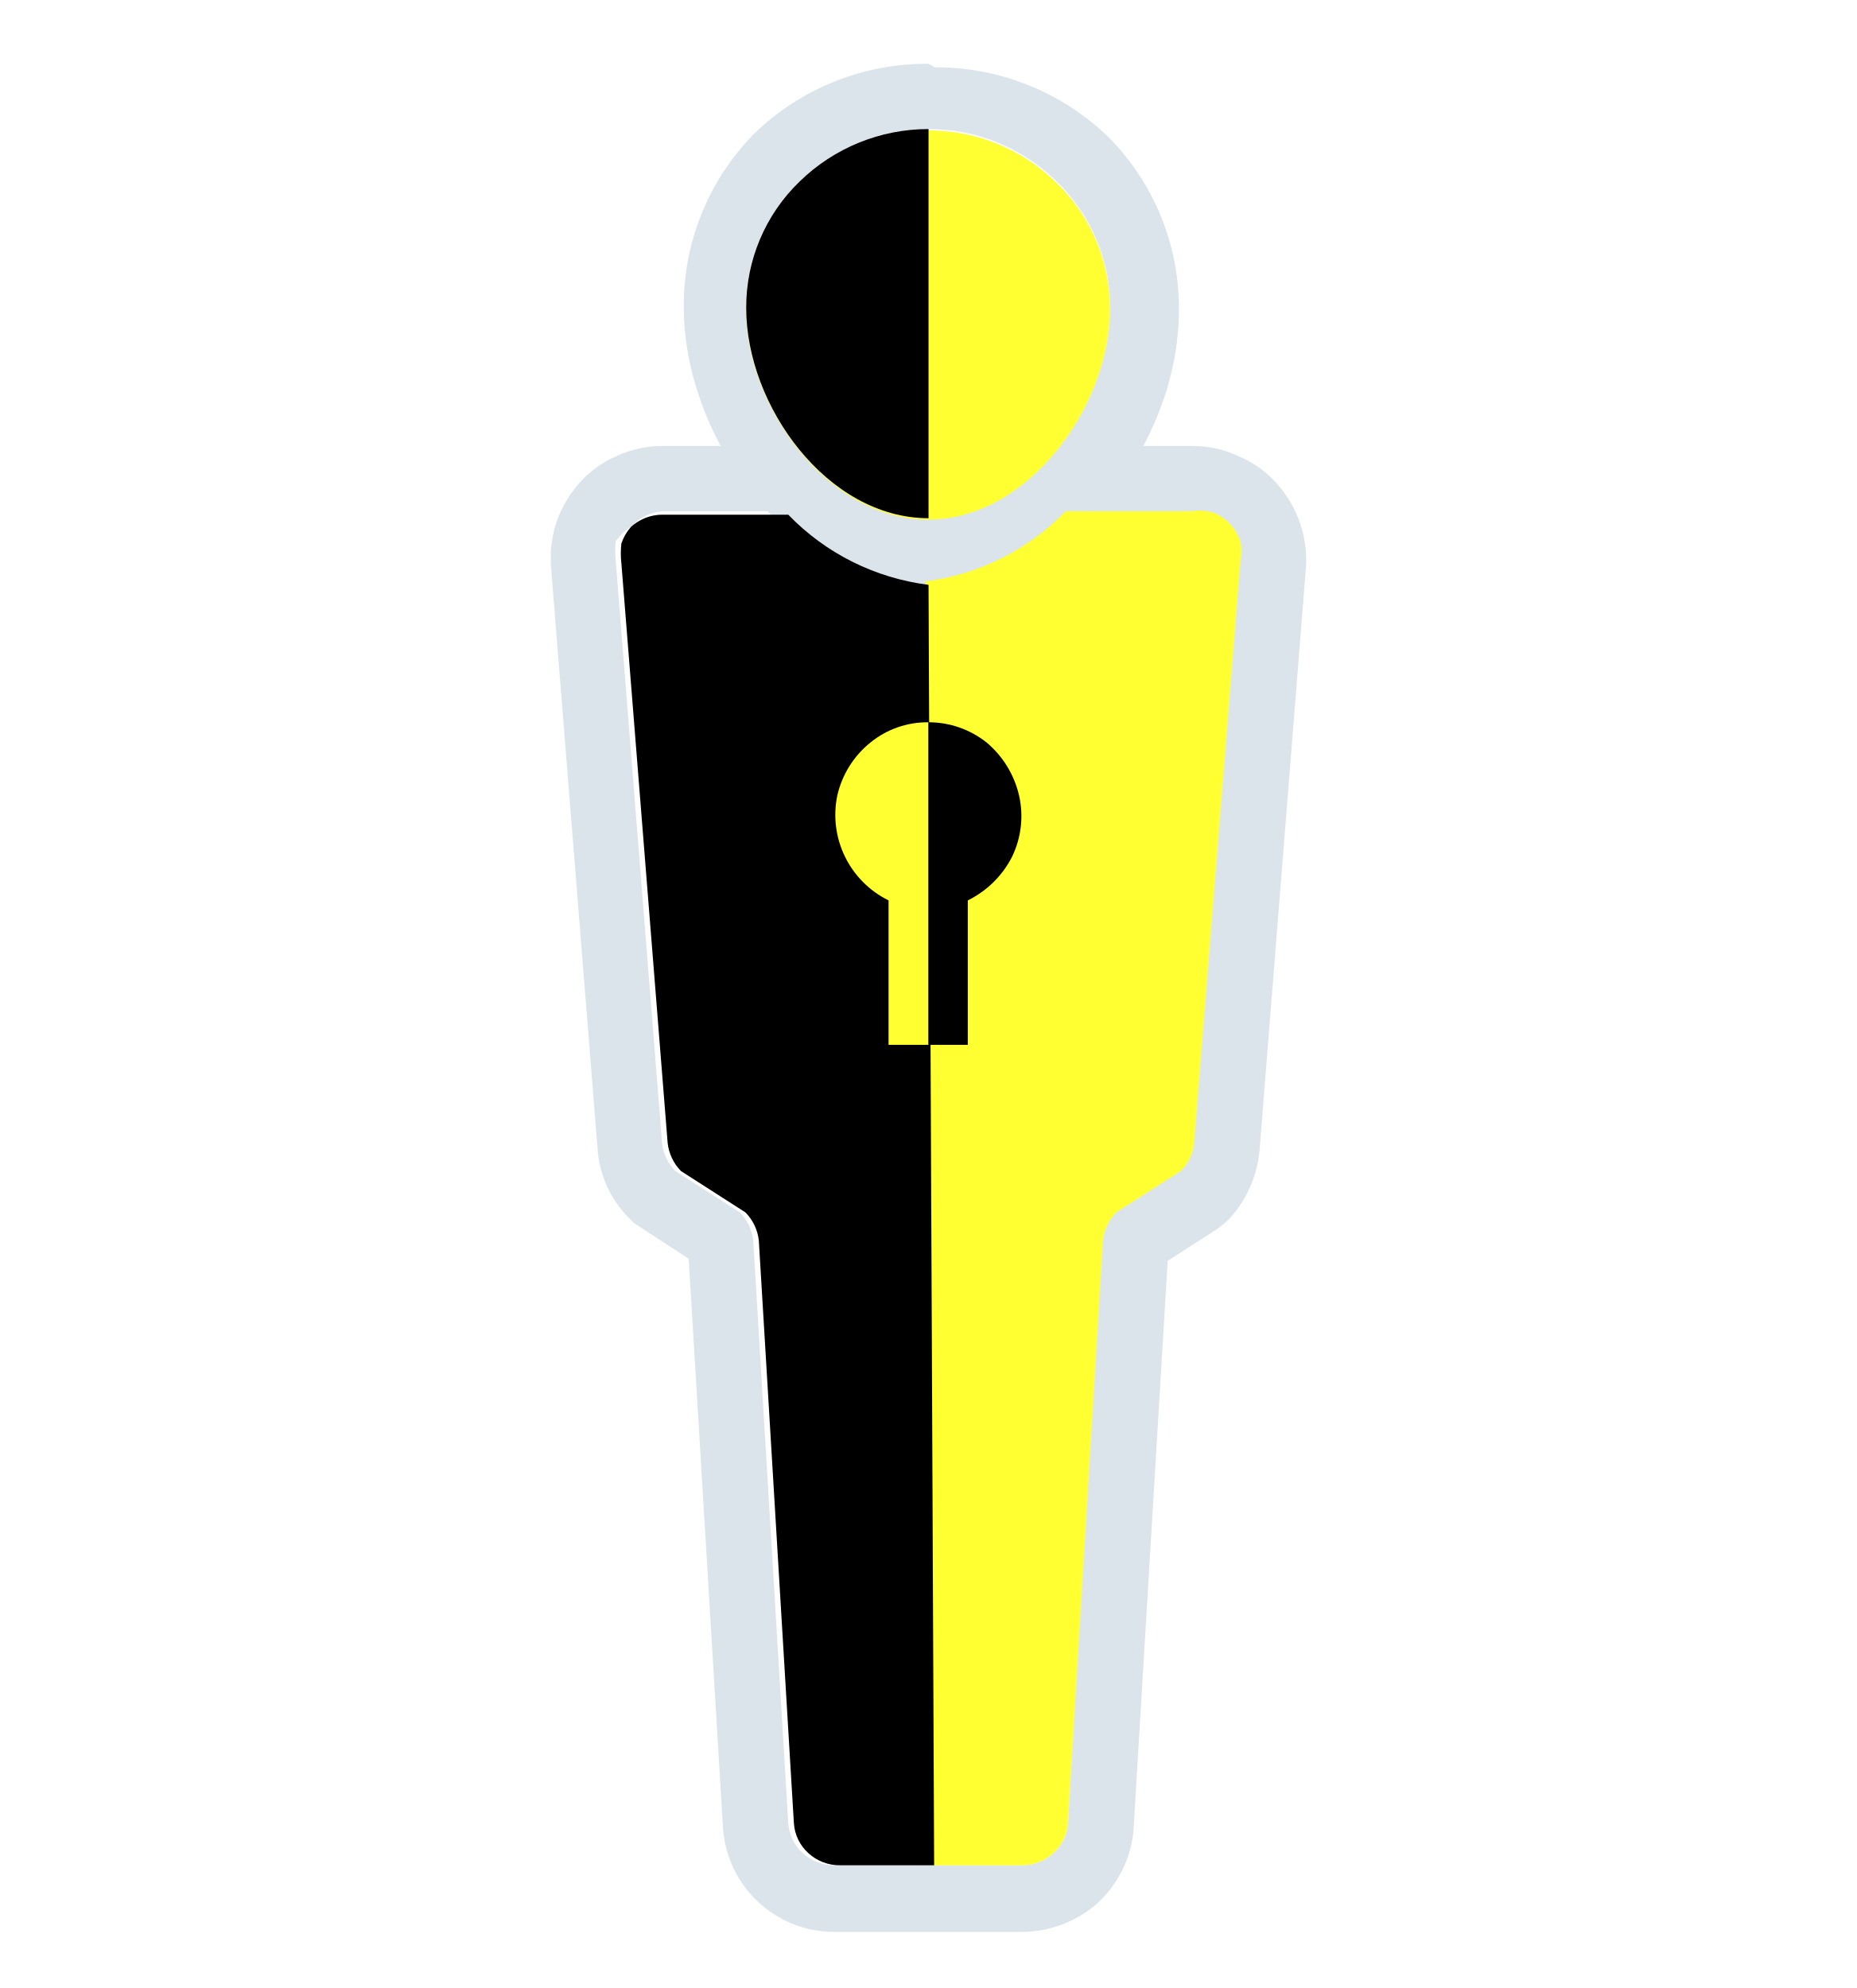
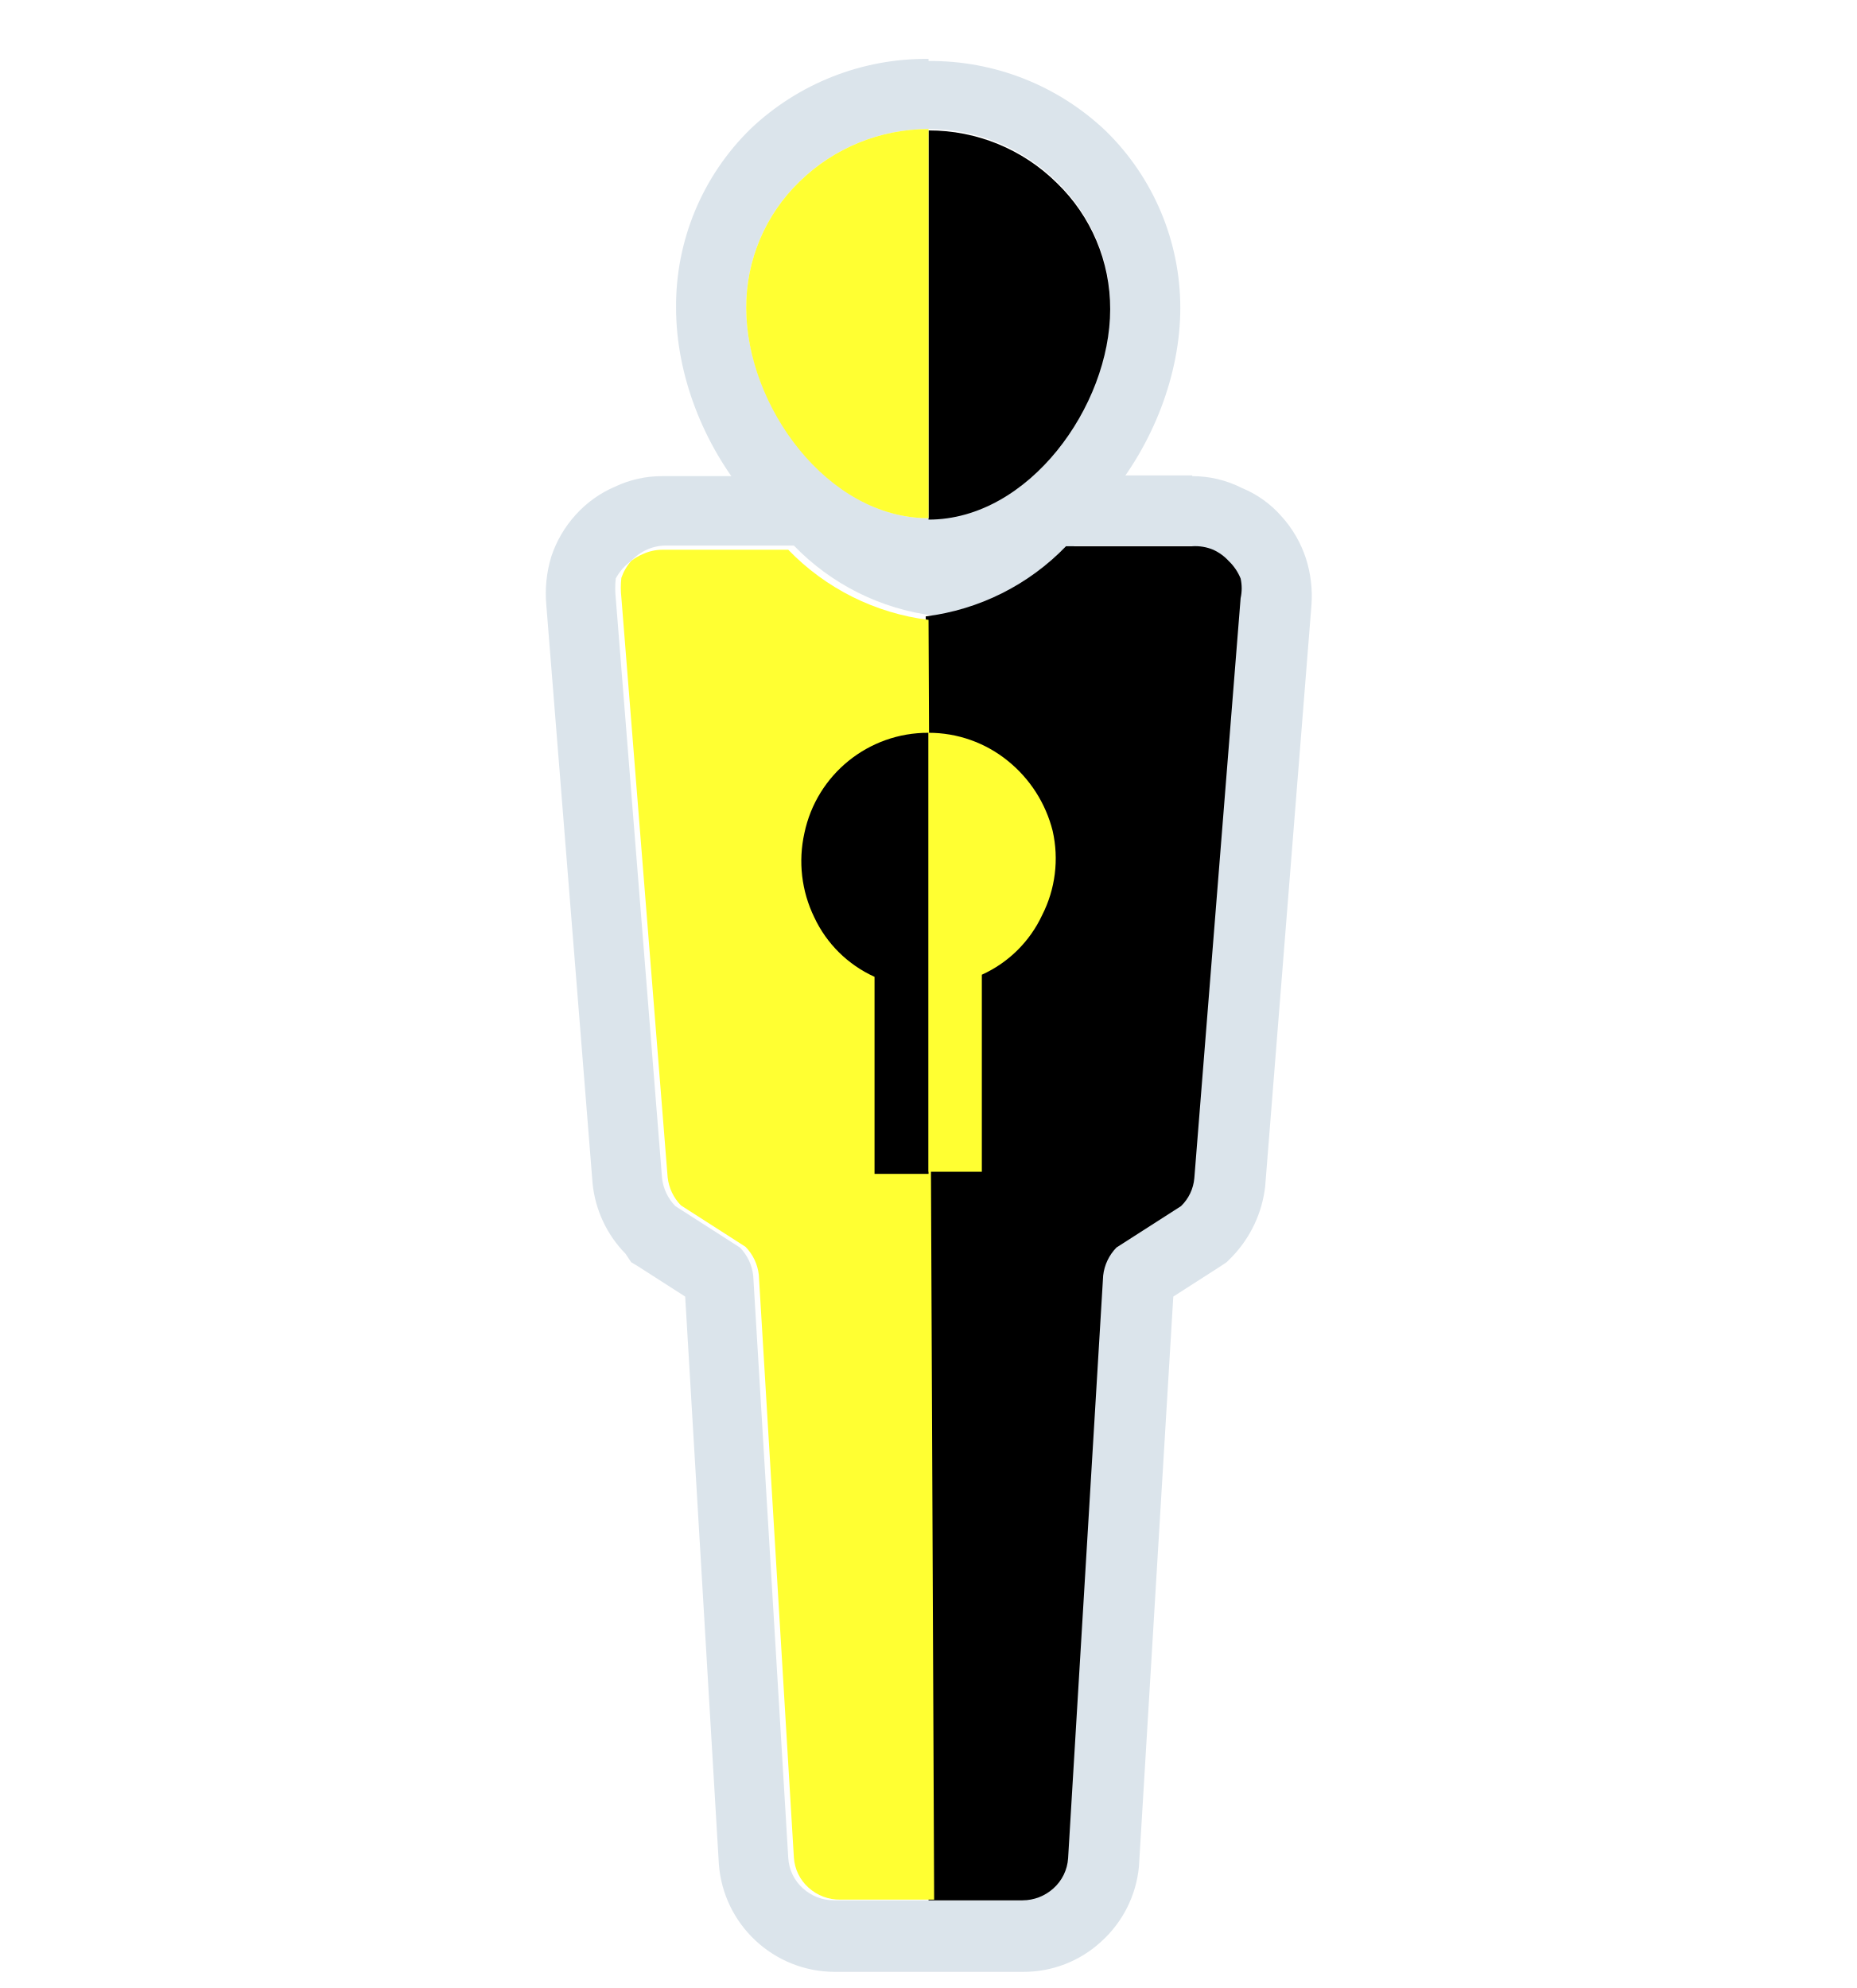
<svg xmlns="http://www.w3.org/2000/svg" id="Capa_1" data-name="Capa 1" viewBox="0 0 26.47 28.35">
  <defs>
    <style>.cls-1{fill:#dbe4eb;}.cls-2{fill:#ffff32;}</style>
  </defs>
-   <path class="cls-1" d="M17,7.29a.66.66,0,0,1,.27.06.69.69,0,0,1,.22.16.72.72,0,0,1,.14.24.65.65,0,0,1,0,.28L17,16.3a.63.63,0,0,1-.19.4l-.92.59a.68.68,0,0,0-.19.4L15.23,26a.63.63,0,0,1-.21.43.66.66,0,0,1-.44.17H11.89a.66.66,0,0,1-.44-.17.63.63,0,0,1-.21-.43l-.5-8.31a.68.68,0,0,0-.19-.4l-.92-.59a.68.68,0,0,1-.19-.4L8.78,8a1.27,1.27,0,0,1,0-.28A.72.72,0,0,1,9,7.51a.69.69,0,0,1,.22-.16.66.66,0,0,1,.27-.06h1.83a3.36,3.36,0,0,0,2,1,3.36,3.36,0,0,0,2-1H17m0-.93H14.79l-.27.3a2.43,2.43,0,0,1-1.28.75A2.45,2.45,0,0,1,12,6.66l-.27-.3H9.44a1.57,1.57,0,0,0-.64.14,1.5,1.5,0,0,0-.54.39,1.64,1.64,0,0,0-.33.57,1.66,1.66,0,0,0-.07.66l.66,8.25a1.54,1.54,0,0,0,.45,1l.07.07.09.06.69.45.49,8.13a1.59,1.59,0,0,0,1.58,1.47h2.69a1.64,1.64,0,0,0,1.07-.41,1.62,1.62,0,0,0,.51-1l.49-8.16.7-.45.08-.06.08-.07a1.65,1.65,0,0,0,.45-1l.66-8.29a1.61,1.61,0,0,0-.08-.64,1.64,1.64,0,0,0-.33-.57,1.5,1.5,0,0,0-.54-.39A1.53,1.53,0,0,0,17,6.36Z" />
-   <path class="cls-1" d="M13.24,1.84a2.59,2.59,0,0,1,1.83.75,2.49,2.49,0,0,1,.76,1.8c0,1.4-1.16,3-2.59,3s-2.6-1.62-2.6-3a2.49,2.49,0,0,1,.76-1.8,2.63,2.63,0,0,1,1.84-.75m0-.93a3.53,3.53,0,0,0-2.49,1,3.49,3.49,0,0,0-1,2.47c0,1.86,1.51,4,3.53,4s3.53-2.09,3.53-3.95a3.46,3.46,0,0,0-1-2.47,3.53,3.53,0,0,0-2.48-1Z" />
-   <path class="cls-2" d="M13.24,7.41c1.43,0,2.59-1.62,2.59-3a2.49,2.49,0,0,0-.76-1.8,2.59,2.59,0,0,0-1.83-.75,2.63,2.63,0,0,0-1.84.75,2.49,2.49,0,0,0-.76,1.8C10.64,5.79,11.8,7.41,13.24,7.41Z" />
-   <path class="cls-2" d="M13.24,26.6h1.34a.66.66,0,0,0,.44-.17.63.63,0,0,0,.21-.43l.5-8.31a.68.68,0,0,1,.19-.4l.92-.59a.63.63,0,0,0,.19-.4L17.69,8a.65.65,0,0,0,0-.28.72.72,0,0,0-.14-.24.69.69,0,0,0-.22-.16A.66.66,0,0,0,17,7.29H15.2a3.36,3.36,0,0,1-2,1m-.57,6.56V12.84a1.36,1.36,0,0,1-.73-1.5,1.36,1.36,0,0,1,.47-.75,1.29,1.29,0,0,1,.83-.29" />
-   <path d="M13.24,1.84a2.63,2.63,0,0,0-1.84.75,2.49,2.49,0,0,0-.76,1.8c0,1.4,1.16,3,2.6,3" />
-   <path d="M13.24,8.34a3.36,3.36,0,0,1-2-1H9.44a.66.66,0,0,0-.27.06A.69.69,0,0,0,9,7.51a.72.72,0,0,0-.14.24,1.27,1.27,0,0,0,0,.28l.66,8.27a.68.68,0,0,0,.19.4l.92.59a.68.68,0,0,1,.19.4l.5,8.31a.63.63,0,0,0,.21.43.66.66,0,0,0,.45.17h1.34" />
-   <path class="cls-2" d="M13.24,14.9h-.57V12.84a1.36,1.36,0,0,1-.73-1.5,1.36,1.36,0,0,1,.47-.75,1.29,1.29,0,0,1,.83-.29" />
-   <path d="M13.24,10.3a1.33,1.33,0,0,1,.83.29,1.4,1.4,0,0,1,.46.75,1.33,1.33,0,0,1-.1.88,1.4,1.4,0,0,1-.63.62V14.9h-.56" />
+   <path class="cls-1" d="M17,7.79a.66.66,0,0,1,.27.06.69.69,0,0,1,.22.16.72.72,0,0,1,.14.24.65.65,0,0,1,0,.28L17,16.8a.63.63,0,0,1-.19.4l-.92.59a.68.68,0,0,0-.19.4l-.5,8.31a.63.63,0,0,1-.21.43.66.66,0,0,1-.44.17H11.89a.66.66,0,0,1-.44-.17.63.63,0,0,1-.21-.43l-.5-8.31a.68.68,0,0,0-.19-.4l-.92-.59a.68.68,0,0,1-.19-.4L8.78,8.53a1.27,1.27,0,0,1,0-.28A.72.72,0,0,1,9,8a.69.69,0,0,1,.22-.16.66.66,0,0,1,.27-.06h1.83a3.36,3.36,0,0,0,2,1,3.36,3.36,0,0,0,2-1H17m0-1H14.76l-.29.32a2.33,2.33,0,0,1-1.23.73A2.38,2.38,0,0,1,12,7.11l-.29-.32H9.44a1.56,1.56,0,0,0-.67.15,1.6,1.6,0,0,0-.56.4,1.66,1.66,0,0,0-.35.6,1.81,1.81,0,0,0-.07.69l.66,8.25a1.67,1.67,0,0,0,.47,1L9,18l.1.06.67.43.48,8.09a1.66,1.66,0,0,0,1.65,1.54h2.69a1.63,1.63,0,0,0,1.11-.43,1.65,1.65,0,0,0,.54-1.07l.49-8.13.67-.43.09-.06.08-.08a1.73,1.73,0,0,0,.47-1l.66-8.29a1.76,1.76,0,0,0-.08-.67,1.66,1.66,0,0,0-.35-.6,1.51,1.51,0,0,0-.56-.4A1.56,1.56,0,0,0,17,6.79Z" />
+   <path class="cls-1" d="M13.24,1.84a2.59,2.59,0,0,1,1.83.75,2.49,2.49,0,0,1,.76,1.8c0,1.4-1.16,3-2.59,3s-2.6-1.62-2.6-3a2.49,2.49,0,0,1,.76-1.8,2.63,2.63,0,0,1,1.84-.75m0-1a3.63,3.63,0,0,0-2.54,1A3.53,3.53,0,0,0,9.64,4.39c0,1.9,1.54,4,3.6,4s3.59-2.12,3.59-4a3.53,3.53,0,0,0-1.06-2.52,3.62,3.62,0,0,0-2.53-1Z" />
+   <path d="M13.24,7.41c1.43,0,2.59-1.62,2.59-3a2.49,2.49,0,0,0-.76-1.8,2.59,2.59,0,0,0-1.83-.75" />
+   <path d="M13.24,27.1h1.34a.66.66,0,0,0,.44-.17.63.63,0,0,0,.21-.43l.5-8.31a.68.68,0,0,1,.19-.4l.92-.59a.63.63,0,0,0,.19-.4l.66-8.27a.65.65,0,0,0,0-.28A.72.72,0,0,0,17.52,8a.69.69,0,0,0-.22-.16A.66.66,0,0,0,17,7.79H15.2a3.36,3.36,0,0,1-2,1" />
+   <path class="cls-2" d="M13.24,1.84a2.63,2.63,0,0,0-1.84.75,2.49,2.49,0,0,0-.76,1.8c0,1.4,1.16,3,2.6,3" />
+   <path class="cls-2" d="M13.24,8.84a3.36,3.36,0,0,1-2-1H9.44a.66.66,0,0,0-.27.06A.69.69,0,0,0,9,8a.72.72,0,0,0-.14.24,1.27,1.27,0,0,0,0,.28l.66,8.27a.68.68,0,0,0,.19.4l.92.59a.68.68,0,0,1,.19.4l.5,8.31a.63.63,0,0,0,.21.43.66.66,0,0,0,.45.17h1.34" />
+   <path d="M13.24,16.74h-.77V13.93a1.74,1.74,0,0,1-.86-.85,1.83,1.83,0,0,1-.14-1.2,1.8,1.8,0,0,1,1.77-1.43" />
+   <path class="cls-2" d="M13.24,10.45a1.79,1.79,0,0,1,1.13.4,1.87,1.87,0,0,1,.64,1,1.78,1.78,0,0,1-.15,1.2,1.74,1.74,0,0,1-.86.85v2.81h-.76" />
</svg>
